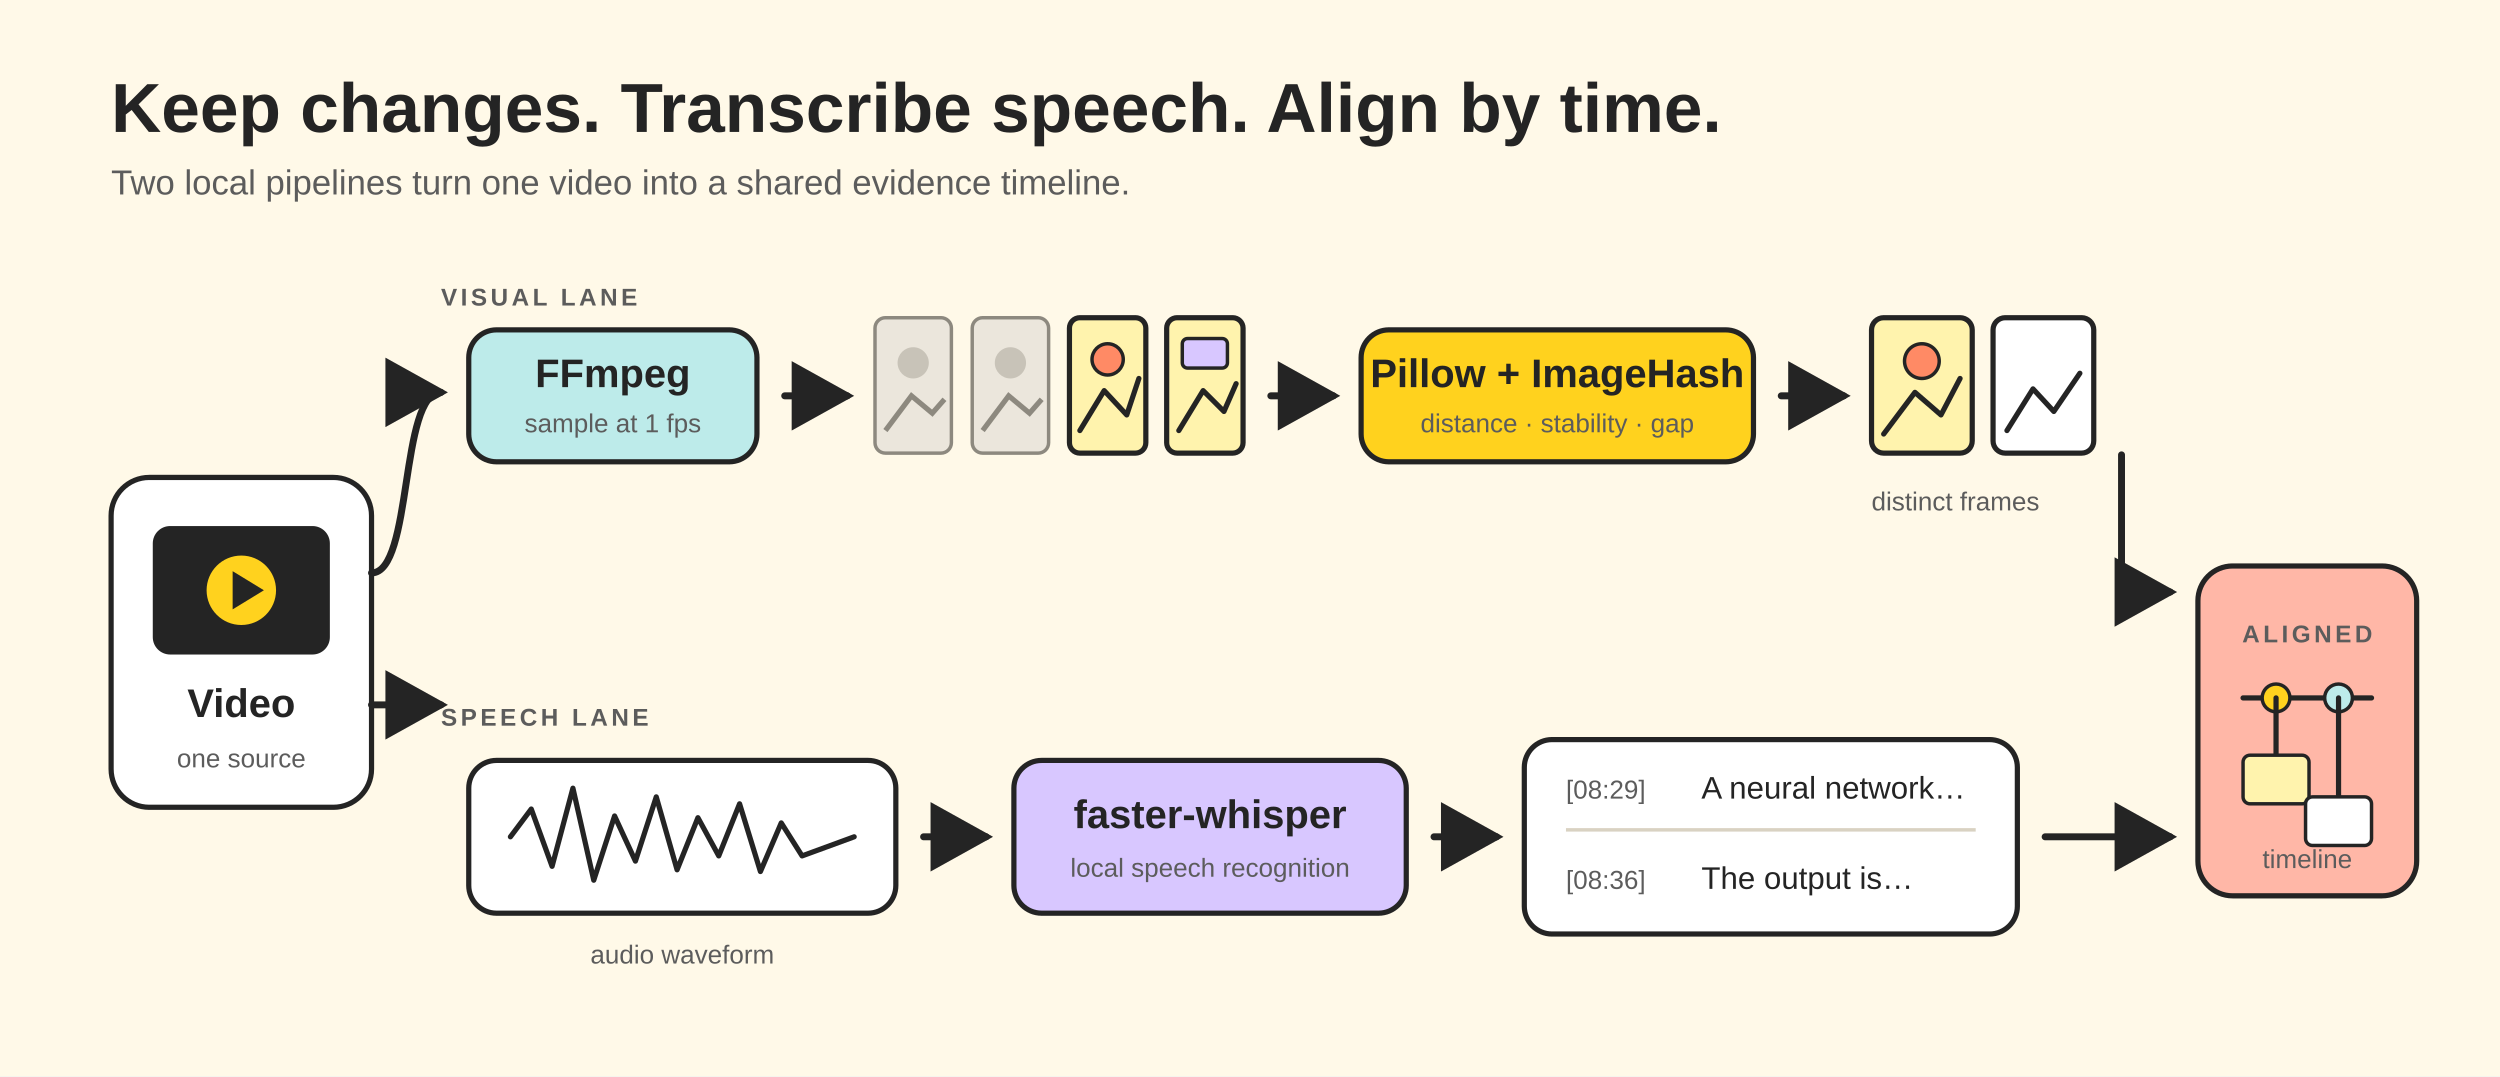
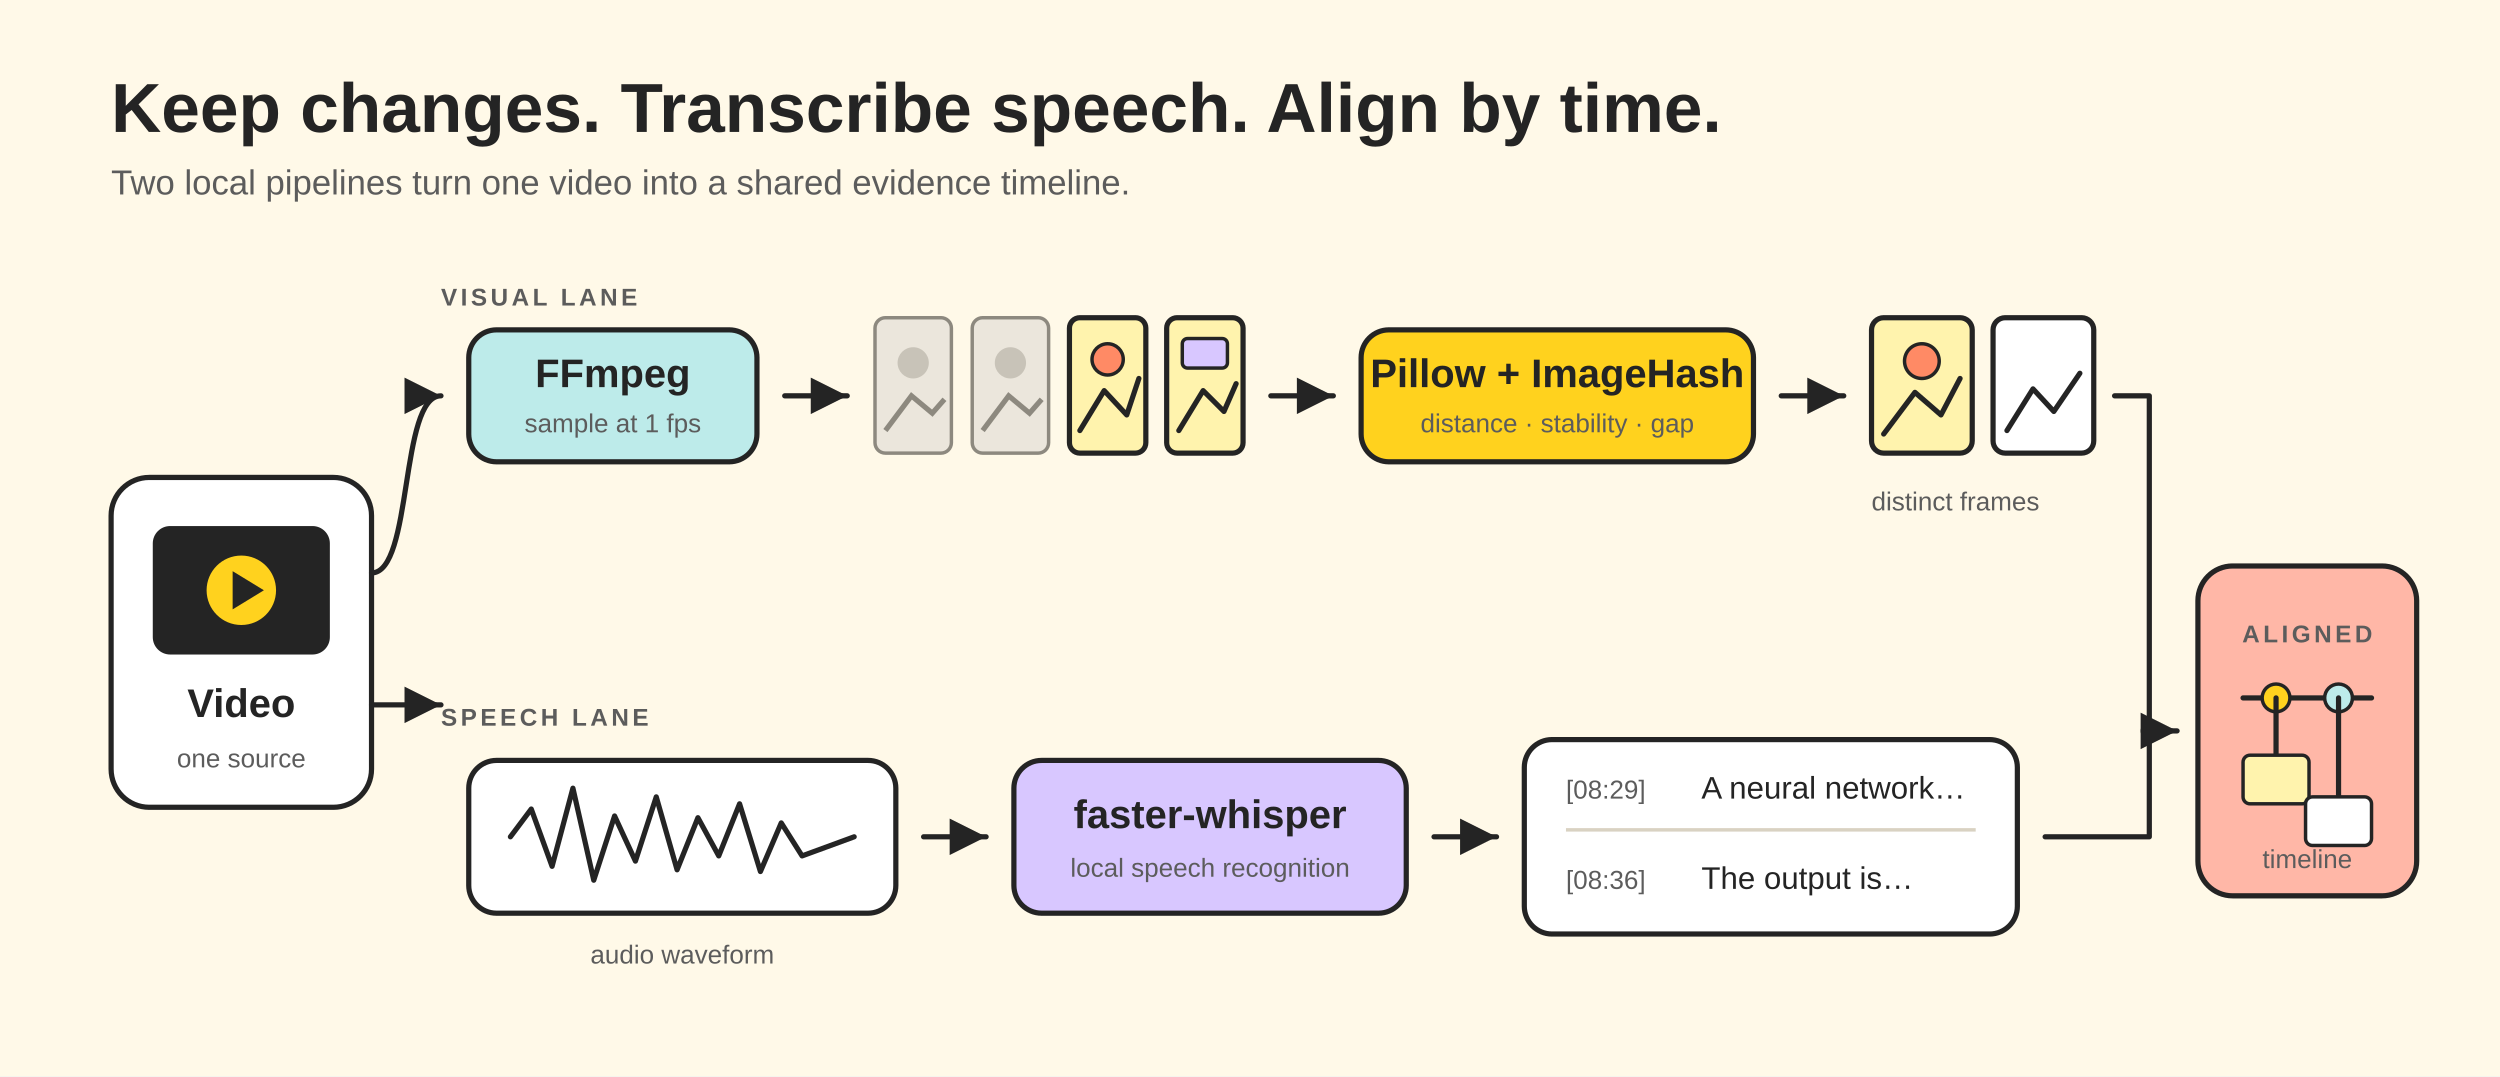
<svg xmlns="http://www.w3.org/2000/svg" width="1440" height="620" viewBox="0 0 1440 620" role="img" aria-labelledby="title description">
  <defs>
    <marker id="arrow" markerWidth="12" markerHeight="12" refX="9" refY="6" orient="auto">
      <path d="M1 1 L10 6 L1 11 Z" fill="#242424" />
    </marker>
    <style>
      .title { font: 700 40px 'Arial Rounded MT Bold', 'Trebuchet MS', Arial, sans-serif; fill: #242424; }
      .subtitle { font: 400 20px 'Trebuchet MS', Arial, sans-serif; fill: #5c5c5c; }
      .label { font: 700 23px 'Arial Rounded MT Bold', 'Trebuchet MS', Arial, sans-serif; fill: #242424; }
      .body { font: 400 18px 'Trebuchet MS', Arial, sans-serif; fill: #242424; }
      .small { font: 400 15px 'Trebuchet MS', Arial, sans-serif; fill: #5c5c5c; }
      .caps { font: 700 14px 'Trebuchet MS', Arial, sans-serif; fill: #5c5c5c; letter-spacing: 2px; }
      .mono { font: 400 22px Consolas, 'Courier New', monospace; }
      .light { fill: #ffffff; }
      .dim { fill: #bdbdbd; }
      .flow { fill: none; stroke: #242424; stroke-width: 4; stroke-linecap: round; marker-end: url(#arrow); }
      .thin { fill: none; stroke: #242424; stroke-width: 3; stroke-linecap: round; stroke-linejoin: round; }
    </style>
  </defs>
  <rect width="1440" height="620" fill="#fff9e8" />
+   <defs>
+     <marker id="pipeline-arrow" viewBox="0 0 9 9" markerWidth="9" markerHeight="9" refX="8" refY="4.5" orient="auto">
+       <path d="M1 1 L8 4.5 L1 8 Z" fill="#242424" />
+     </marker>
+     <style>
+       .pipeline-flow { fill: none; stroke: #242424; stroke-width: 3; stroke-linecap: round; stroke-linejoin: round; marker-end: url(#pipeline-arrow); }
+       .pipeline-merge { fill: none; stroke: #242424; stroke-width: 3; stroke-linecap: round; stroke-linejoin: round; }
+     </style>
+   </defs>
  <text x="64" y="76" class="title">Keep changes. Transcribe speech. Align by time.</text>
  <text x="64" y="112" class="subtitle">Two local pipelines turn one video into a shared evidence timeline.</text>
  <rect x="64" y="275" width="150" height="190" rx="22" fill="#ffffff" stroke="#242424" stroke-width="3" />
  <rect x="88" y="303" width="102" height="74" rx="10" fill="#242424" />
  <circle cx="139" cy="340" r="20" fill="#ffd21e" />
  <path d="M134 329 L134 351 L152 340 Z" fill="#242424" />
  <text x="139" y="413" text-anchor="middle" class="label">Video</text>
  <text x="139" y="442" text-anchor="middle" class="small">one source</text>
  <text x="254" y="176" class="caps">VISUAL LANE</text>
-   <path d="M214 330 C238 330 230 226 254 226" class="flow" />
+   <path d="M214 330 C238 330 230 228 254 228" class="pipeline-flow" />
  <rect x="270" y="190" width="166" height="76" rx="16" fill="#bdebea" stroke="#242424" stroke-width="3" />
  <text x="353" y="223" text-anchor="middle" class="label">FFmpeg</text>
  <text x="353" y="249" text-anchor="middle" class="small">sample at 1 fps</text>
-   <path d="M452 228 H488" class="flow" />
+   <path d="M452 228 H488" class="pipeline-flow" />
  <rect x="504" y="183" width="44" height="78" rx="6" fill="#ebe6dc" stroke="#8d897f" stroke-width="2" />
  <circle cx="526" cy="209" r="9" fill="#c8c3b8" />
  <path d="M510 248 L525 228 L537 238 L544 230" stroke="#8d897f" stroke-width="3" fill="none" />
  <rect x="560" y="183" width="44" height="78" rx="6" fill="#ebe6dc" stroke="#8d897f" stroke-width="2" />
  <circle cx="582" cy="209" r="9" fill="#c8c3b8" />
  <path d="M566 248 L581 228 L593 238 L600 230" stroke="#8d897f" stroke-width="3" fill="none" />
  <rect x="616" y="183" width="44" height="78" rx="6" fill="#fff3ad" stroke="#242424" stroke-width="3" />
  <circle cx="638" cy="207" r="9" fill="#ff8a65" stroke="#242424" stroke-width="2" />
  <path d="M622 248 L636 225 L649 239 L656 218" class="thin" />
  <rect x="672" y="183" width="44" height="78" rx="6" fill="#fff3ad" stroke="#242424" stroke-width="3" />
  <rect x="681" y="195" width="26" height="17" rx="3" fill="#d8c7ff" stroke="#242424" stroke-width="2" />
  <path d="M679 248 L693 225 L705 237 L712 221" class="thin" />
-   <path d="M732 228 H768" class="flow" />
+   <path d="M732 228 H768" class="pipeline-flow" />
  <rect x="784" y="190" width="226" height="76" rx="16" fill="#ffd21e" stroke="#242424" stroke-width="3" />
  <text x="897" y="223" text-anchor="middle" class="label">Pillow + ImageHash</text>
  <text x="897" y="249" text-anchor="middle" class="small">distance · stability · gap</text>
-   <path d="M1026 228 H1062" class="flow" />
+   <path d="M1026 228 H1062" class="pipeline-flow" />
  <rect x="1078" y="183" width="58" height="78" rx="7" fill="#fff3ad" stroke="#242424" stroke-width="3" />
  <circle cx="1107" cy="208" r="10" fill="#ff8a65" stroke="#242424" stroke-width="2" />
  <path d="M1085 250 L1103 226 L1118 239 L1129 218" class="thin" />
  <rect x="1148" y="183" width="58" height="78" rx="7" fill="#ffffff" stroke="#242424" stroke-width="3" />
  <path d="M1156 248 L1171 224 L1183 237 L1198 215" class="thin" />
  <text x="1078" y="294" class="small">distinct frames</text>
  <text x="254" y="418" class="caps">SPEECH LANE</text>
-   <path d="M214 406 H254" class="flow" />
+   <path d="M214 406 H254" class="pipeline-flow" />
  <rect x="270" y="438" width="246" height="88" rx="16" fill="#ffffff" stroke="#242424" stroke-width="3" />
  <path d="M294 482 L306 466 L318 499 L330 454 L342 507 L354 470 L366 496 L378 459 L390 501 L402 471 L414 493 L426 463 L438 502 L450 474 L462 493 L492 482" class="thin" />
  <text x="393" y="555" text-anchor="middle" class="small">audio waveform</text>
-   <path d="M532 482 H568" class="flow" />
+   <path d="M532 482 H568" class="pipeline-flow" />
  <rect x="584" y="438" width="226" height="88" rx="16" fill="#d8c7ff" stroke="#242424" stroke-width="3" />
  <text x="697" y="477" text-anchor="middle" class="label">faster-whisper</text>
  <text x="697" y="505" text-anchor="middle" class="small">local speech recognition</text>
-   <path d="M826 482 H862" class="flow" />
+   <path d="M826 482 H862" class="pipeline-flow" />
  <rect x="878" y="426" width="284" height="112" rx="16" fill="#ffffff" stroke="#242424" stroke-width="3" />
  <text x="902" y="460" class="small">[08:29]</text>
  <text x="980" y="460" class="body">A neural network…</text>
  <line x1="902" y1="478" x2="1138" y2="478" stroke="#d9d2c2" stroke-width="2" />
  <text x="902" y="512" class="small">[08:36]</text>
  <text x="980" y="512" class="body">The output is…</text>
-   <path d="M1222 262 V341 H1250" class="flow" />
-   <path d="M1178 482 H1250" class="flow" />
+   <path d="M1218 228 H1238 V421" class="pipeline-merge" />
+   <path d="M1178 482 H1238 V421" class="pipeline-merge" />
+   <circle cx="1238" cy="421" r="5" fill="#242424" />
+   <path d="M1238 421 H1254" class="pipeline-flow" />
  <rect x="1266" y="326" width="126" height="190" rx="20" fill="#ffb7a7" stroke="#242424" stroke-width="3" />
  <text x="1329" y="370" text-anchor="middle" class="caps">ALIGNED</text>
  <line x1="1292" y1="402" x2="1366" y2="402" class="thin" />
  <circle cx="1311" cy="402" r="8" fill="#ffd21e" stroke="#242424" stroke-width="2" />
  <circle cx="1347" cy="402" r="8" fill="#bdebea" stroke="#242424" stroke-width="2" />
  <line x1="1311" y1="402" x2="1311" y2="443" class="thin" />
  <line x1="1347" y1="402" x2="1347" y2="467" class="thin" />
  <rect x="1292" y="435" width="38" height="28" rx="4" fill="#fff3ad" stroke="#242424" stroke-width="2" />
  <rect x="1328" y="459" width="38" height="28" rx="4" fill="#ffffff" stroke="#242424" stroke-width="2" />
  <text x="1329" y="500" text-anchor="middle" class="small">timeline</text>
</svg>
